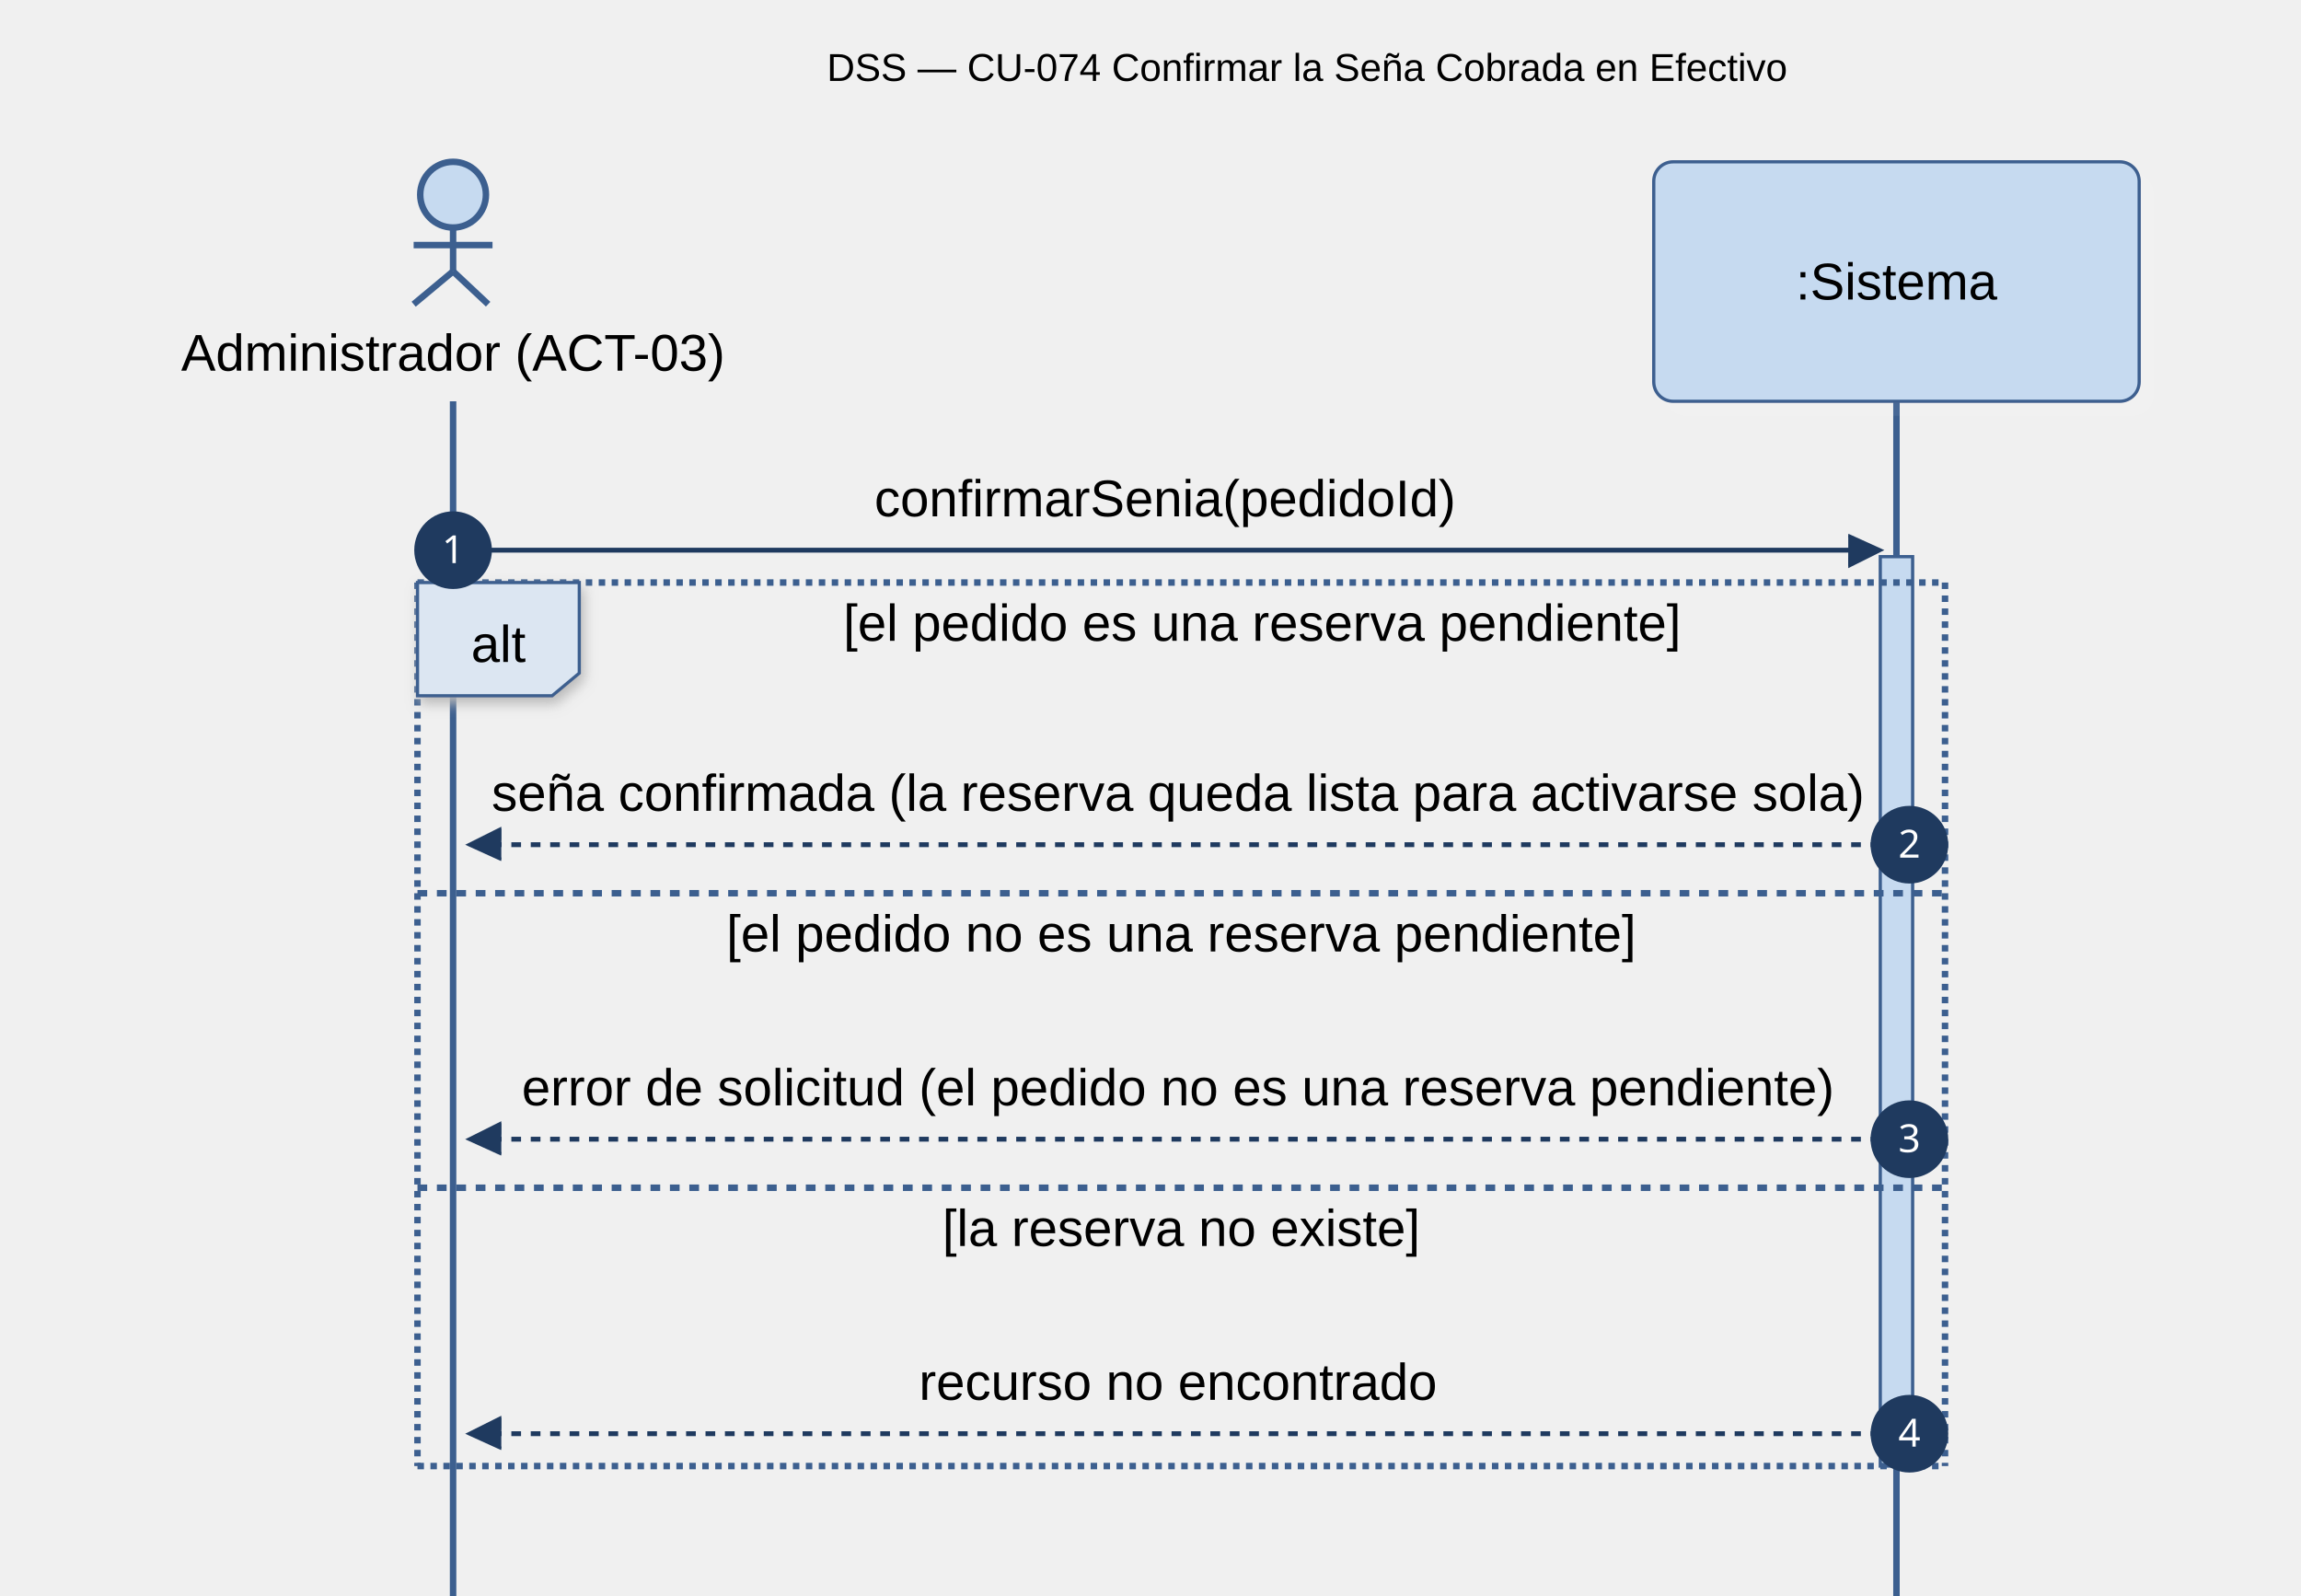
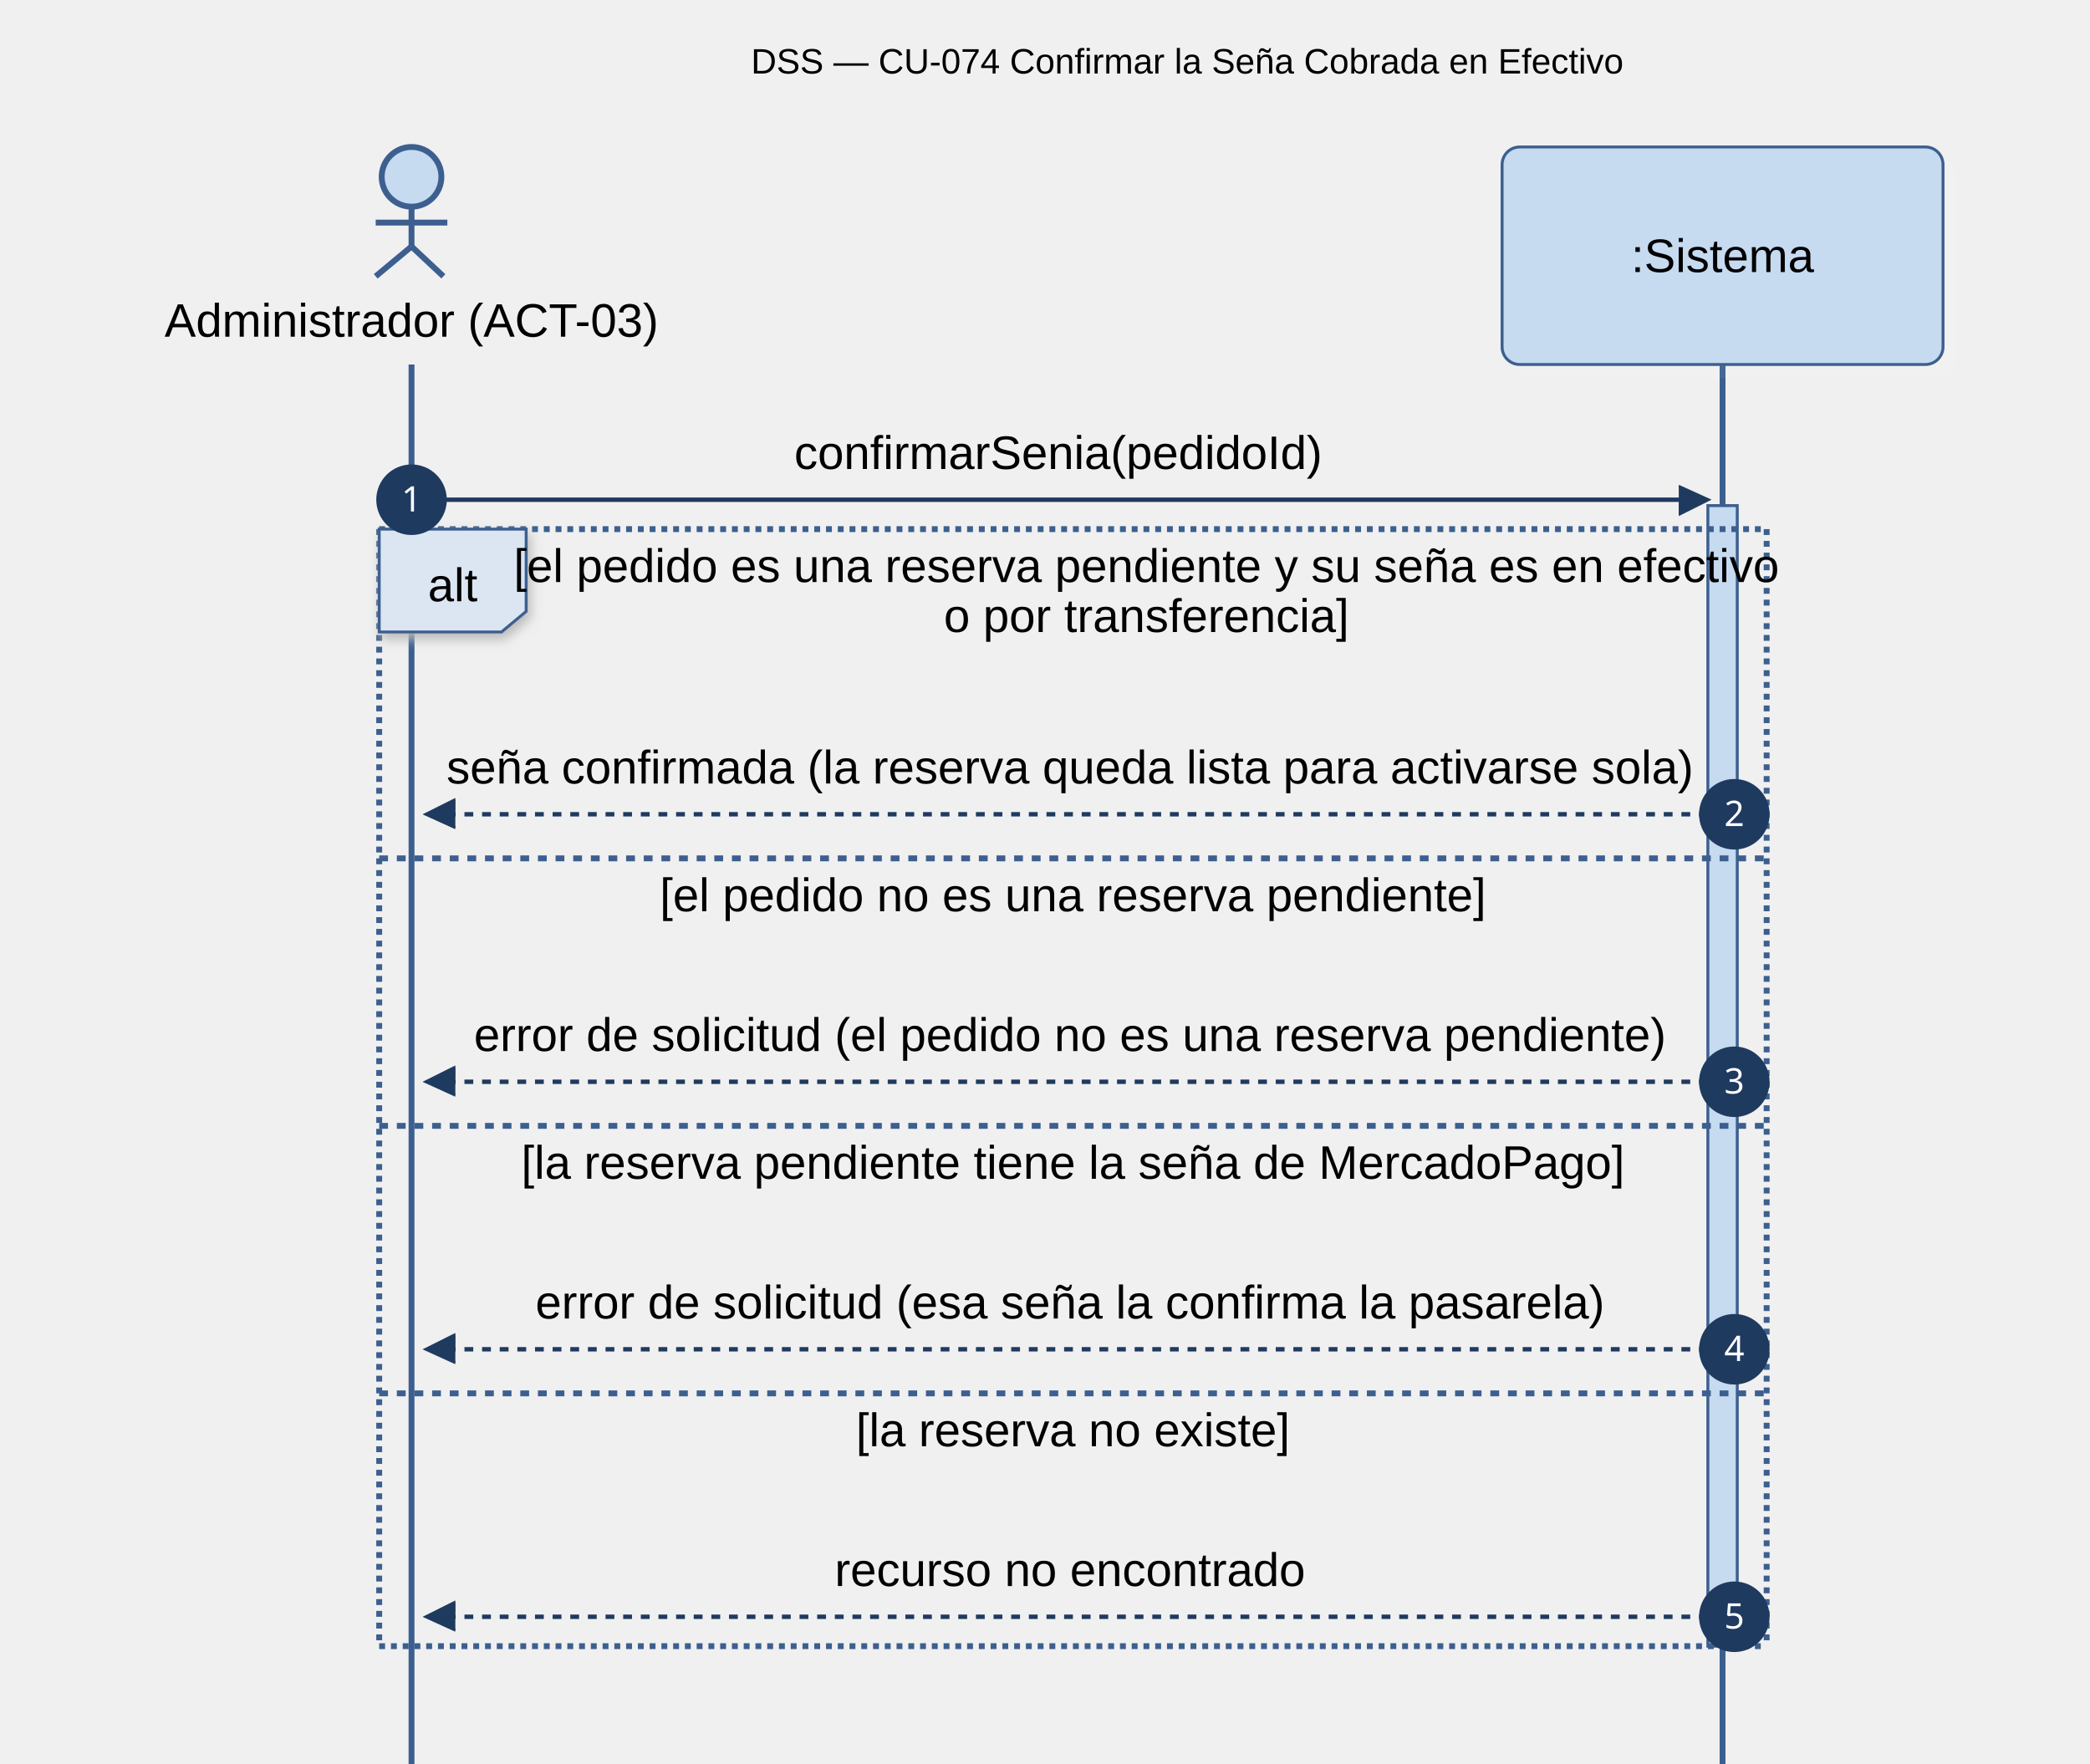
- <svg xmlns="http://www.w3.org/2000/svg" id="my-svg" width="100%" style="max-width: 711px; background-color: white;" viewBox="-50 -50 711 493" role="graphics-document document" aria-roledescription="sequence">
+ <svg xmlns="http://www.w3.org/2000/svg" id="my-svg" width="100%" style="max-width: 711px; background-color: white;" viewBox="-50 -50 711 600" role="graphics-document document" aria-roledescription="sequence">
  <g>
    <line id="actor1" x1="536" y1="74" x2="536" y2="2000" class="actor-line 200" stroke-width="0.5px" stroke="#999" name="SIS" data-et="life-line" data-id="SIS" />
    <g id="root-1" data-look="neo" data-et="participant" data-type="participant" data-id="SIS">
      <rect x="461" y="0" fill="#eaeaea" stroke="#666" width="150" height="74" name="SIS" rx="6" ry="6" class="actor actor-top" data-look="neo" filter="url(#my-svg-drop-shadow)" />
      <text x="536" y="37" dominant-baseline="central" alignment-baseline="central" class="actor actor-box" style="text-anchor: middle; font-size: 16px; font-weight: 400;">
        <tspan x="536" dy="0">:Sistema</tspan>
      </text>
    </g>
  </g>
  <g>
    <line id="actor0" x1="90" y1="74" x2="90" y2="2000" class="actor-line 200" stroke-width="0.5px" stroke="#999" name="ADM" data-et="life-line" data-id="ADM" />
  </g>
  <style>#my-svg{font-family:Arial,Helvetica,sans-serif;font-size:12px;fill:#000000;}@keyframes edge-animation-frame{from{stroke-dashoffset:0;}}@keyframes dash{to{stroke-dashoffset:0;}}#my-svg .edge-animation-slow{stroke-dasharray:9,5!important;stroke-dashoffset:900;animation:dash 50s linear infinite;stroke-linecap:round;}#my-svg .edge-animation-fast{stroke-dasharray:9,5!important;stroke-dashoffset:900;animation:dash 20s linear infinite;stroke-linecap:round;}#my-svg .error-icon{fill:hsl(31.429, 58.333%, 90.882%);}#my-svg .error-text{fill:rgb(9.688, 22.604, 36.812);stroke:rgb(9.688, 22.604, 36.812);}#my-svg .edge-thickness-normal{stroke-width:1px;}#my-svg .edge-thickness-thick{stroke-width:3.5px;}#my-svg .edge-pattern-solid{stroke-dasharray:0;}#my-svg .edge-thickness-invisible{stroke-width:0;fill:none;}#my-svg .edge-pattern-dashed{stroke-dasharray:3;}#my-svg .edge-pattern-dotted{stroke-dasharray:2;}#my-svg .marker{fill:#1F3A5F;stroke:#1F3A5F;}#my-svg .marker.cross{stroke:#1F3A5F;}#my-svg svg{font-family:Arial,Helvetica,sans-serif;font-size:12px;}#my-svg p{margin:0;}#my-svg .actor{stroke:#3C5F8F;fill:#C6DAF0;stroke-width:1;}#my-svg rect.actor.outer-path[data-look="neo"]{filter:drop-shadow( 1px 2px 2px rgba(185,185,185,1));}#my-svg rect.note[data-look="neo"]{stroke:#3C5F8F;fill:#FFFFFF;filter:drop-shadow( 1px 2px 2px rgba(185,185,185,1));}#my-svg text.actor&gt;tspan{fill:#000000;stroke:none;}#my-svg .actor-line{stroke:#3C5F8F;}#my-svg .innerArc{stroke-width:1.5;stroke-dasharray:none;}#my-svg .messageLine0{stroke-width:1.5;stroke-dasharray:none;stroke:#1F3A5F;}#my-svg .messageLine1{stroke-width:1.5;stroke-dasharray:2,2;stroke:#1F3A5F;}#my-svg [id$="-arrowhead"] path{fill:#1F3A5F;stroke:#1F3A5F;}#my-svg .sequenceNumber{fill:#FFFFFF;}#my-svg [id$="-sequencenumber"]{fill:#1F3A5F;}#my-svg [id$="-crosshead"] path{fill:#1F3A5F;stroke:#1F3A5F;}#my-svg .messageText{fill:#000000;stroke:none;}#my-svg .labelBox{stroke:#3C5F8F;fill:#DCE6F2;filter:drop-shadow( 1px 2px 2px rgba(185,185,185,1));}#my-svg .labelText,#my-svg .labelText&gt;tspan{fill:#000000;stroke:none;}#my-svg .loopText,#my-svg .loopText&gt;tspan{fill:#000000;stroke:none;}#my-svg .sectionTitle,#my-svg .sectionTitle&gt;tspan{fill:#000000;stroke:none;}#my-svg .loopLine{stroke-width:2px;stroke-dasharray:2,2;stroke:#3C5F8F;fill:#3C5F8F;}#my-svg .note{stroke:#3C5F8F;fill:#FFFFFF;}#my-svg .noteText,#my-svg .noteText&gt;tspan{fill:#000000;stroke:none;}#my-svg .activation0{fill:#C6DAF0;stroke:#3C5F8F;}#my-svg .activation1{fill:#C6DAF0;stroke:#3C5F8F;}#my-svg .activation2{fill:#C6DAF0;stroke:#3C5F8F;}#my-svg .actorPopupMenu{position:absolute;}#my-svg .actorPopupMenuPanel{position:absolute;fill:#C6DAF0;box-shadow:0px 8px 16px 0px rgba(0,0,0,0.2);filter:drop-shadow(3px 5px 2px rgb(0 0 0 / 0.4));}#my-svg .actor-man circle,#my-svg line{fill:#C6DAF0;stroke-width:2px;}#my-svg g rect.rect{filter:drop-shadow( 1px 2px 2px rgba(185,185,185,1));stroke:#3C5F8F;}#my-svg .node .neo-node{stroke:#3C5F8F;}#my-svg [data-look="neo"].node rect,#my-svg [data-look="neo"].cluster rect,#my-svg [data-look="neo"].node polygon{stroke:url(#my-svg-gradient);filter:drop-shadow( 1px 2px 2px rgba(185,185,185,1));}#my-svg [data-look="neo"].swimlane.cluster rect{filter:none;}#my-svg [data-look="neo"].node path{stroke:url(#my-svg-gradient);stroke-width:1px;}#my-svg [data-look="neo"].node .outer-path{filter:drop-shadow( 1px 2px 2px rgba(185,185,185,1));}#my-svg [data-look="neo"].node .neo-line path{stroke:#3C5F8F;filter:none;}#my-svg [data-look="neo"].node circle{stroke:url(#my-svg-gradient);filter:drop-shadow( 1px 2px 2px rgba(185,185,185,1));}#my-svg [data-look="neo"].node circle .state-start{fill:#000000;}#my-svg [data-look="neo"].icon-shape .icon{fill:url(#my-svg-gradient);filter:drop-shadow( 1px 2px 2px rgba(185,185,185,1));}#my-svg [data-look="neo"].icon-shape .icon-neo path{stroke:url(#my-svg-gradient);filter:drop-shadow( 1px 2px 2px rgba(185,185,185,1));}#my-svg :root{--mermaid-font-family:"trebuchet ms",verdana,arial,sans-serif;}</style>
  <g />
  <defs>
    <symbol id="my-svg-computer" width="24" height="24">
      <path transform="scale(.5)" d="M2 2v13h20v-13h-20zm18 11h-16v-9h16v9zm-10.228 6l.466-1h3.524l.467 1h-4.457zm14.228 3h-24l2-6h2.104l-1.33 4h18.45l-1.297-4h2.073l2 6zm-5-10h-14v-7h14v7z" />
    </symbol>
  </defs>
  <defs>
    <symbol id="my-svg-database" fill-rule="evenodd" clip-rule="evenodd">
      <path transform="scale(.5)" d="M12.258.001l.256.004.255.005.253.008.251.01.249.012.247.015.246.016.242.019.241.02.239.023.236.024.233.027.231.028.229.031.225.032.223.034.22.036.217.038.214.04.211.041.208.043.205.045.201.046.198.048.194.05.191.051.187.053.183.054.18.056.175.057.172.059.168.06.163.061.16.063.155.064.15.066.074.033.073.033.071.034.07.034.069.035.068.035.067.035.066.035.064.036.064.036.062.036.06.036.06.037.058.037.058.037.055.038.055.038.053.038.052.038.051.039.05.039.048.039.047.039.045.04.044.04.043.04.041.04.04.041.039.041.037.041.036.041.034.041.033.042.032.042.03.042.029.042.027.042.026.043.024.043.023.043.021.043.02.043.018.044.017.043.015.044.013.044.012.044.011.045.009.044.007.045.006.045.004.045.002.045.001.045v17l-.001.045-.002.045-.004.045-.006.045-.007.045-.009.044-.011.045-.012.044-.013.044-.015.044-.017.043-.018.044-.02.043-.021.043-.023.043-.024.043-.026.043-.027.042-.029.042-.03.042-.032.042-.033.042-.034.041-.036.041-.037.041-.039.041-.04.041-.041.04-.043.04-.044.04-.045.04-.047.039-.048.039-.05.039-.051.039-.052.038-.053.038-.055.038-.055.038-.058.037-.058.037-.06.037-.06.036-.062.036-.064.036-.064.036-.066.035-.067.035-.068.035-.069.035-.07.034-.071.034-.073.033-.074.033-.15.066-.155.064-.16.063-.163.061-.168.06-.172.059-.175.057-.18.056-.183.054-.187.053-.191.051-.194.05-.198.048-.201.046-.205.045-.208.043-.211.041-.214.04-.217.038-.22.036-.223.034-.225.032-.229.031-.231.028-.233.027-.236.024-.239.023-.241.02-.242.019-.246.016-.247.015-.249.012-.251.01-.253.008-.255.005-.256.004-.258.001-.258-.001-.256-.004-.255-.005-.253-.008-.251-.01-.249-.012-.247-.015-.245-.016-.243-.019-.241-.02-.238-.023-.236-.024-.234-.027-.231-.028-.228-.031-.226-.032-.223-.034-.22-.036-.217-.038-.214-.04-.211-.041-.208-.043-.204-.045-.201-.046-.198-.048-.195-.05-.19-.051-.187-.053-.184-.054-.179-.056-.176-.057-.172-.059-.167-.06-.164-.061-.159-.063-.155-.064-.151-.066-.074-.033-.072-.033-.072-.034-.07-.034-.069-.035-.068-.035-.067-.035-.066-.035-.064-.036-.063-.036-.062-.036-.061-.036-.06-.037-.058-.037-.057-.037-.056-.038-.055-.038-.053-.038-.052-.038-.051-.039-.049-.039-.049-.039-.046-.039-.046-.04-.044-.04-.043-.04-.041-.04-.04-.041-.039-.041-.037-.041-.036-.041-.034-.041-.033-.042-.032-.042-.03-.042-.029-.042-.027-.042-.026-.043-.024-.043-.023-.043-.021-.043-.02-.043-.018-.044-.017-.043-.015-.044-.013-.044-.012-.044-.011-.045-.009-.044-.007-.045-.006-.045-.004-.045-.002-.045-.001-.045v-17l.001-.045.002-.045.004-.045.006-.045.007-.045.009-.044.011-.045.012-.044.013-.044.015-.044.017-.043.018-.044.02-.043.021-.043.023-.043.024-.043.026-.043.027-.042.029-.042.03-.042.032-.042.033-.042.034-.041.036-.041.037-.041.039-.041.04-.041.041-.04.043-.04.044-.04.046-.04.046-.039.049-.039.049-.039.051-.039.052-.038.053-.038.055-.038.056-.038.057-.037.058-.037.06-.037.061-.036.062-.036.063-.036.064-.036.066-.035.067-.035.068-.035.069-.035.07-.034.072-.034.072-.033.074-.033.151-.066.155-.064.159-.063.164-.061.167-.06.172-.059.176-.057.179-.056.184-.054.187-.053.19-.051.195-.05.198-.048.201-.046.204-.045.208-.043.211-.041.214-.04.217-.038.22-.036.223-.034.226-.032.228-.031.231-.028.234-.027.236-.024.238-.023.241-.02.243-.019.245-.016.247-.015.249-.012.251-.01.253-.008.255-.005.256-.004.258-.001.258.001zm-9.258 20.499v.01l.001.021.003.021.004.022.005.021.006.022.007.022.009.023.01.022.011.023.012.023.013.023.015.023.016.024.017.023.018.024.019.024.021.024.022.025.023.024.024.025.052.049.056.05.061.051.066.051.07.051.075.051.079.052.084.052.088.052.092.052.097.052.102.051.105.052.11.052.114.051.119.051.123.051.127.05.131.05.135.05.139.048.144.049.147.047.152.047.155.047.16.045.163.045.167.043.171.043.176.041.178.041.183.039.187.039.19.037.194.035.197.035.202.033.204.031.209.03.212.029.216.027.219.025.222.024.226.021.23.02.233.018.236.016.24.015.243.012.246.01.249.008.253.005.256.004.259.001.26-.001.257-.004.254-.005.25-.008.247-.011.244-.012.241-.014.237-.016.233-.018.231-.021.226-.021.224-.024.22-.026.216-.027.212-.028.21-.031.205-.031.202-.034.198-.034.194-.036.191-.037.187-.039.183-.04.179-.04.175-.042.172-.043.168-.044.163-.045.16-.046.155-.046.152-.047.148-.048.143-.049.139-.049.136-.05.131-.05.126-.05.123-.051.118-.052.114-.051.11-.052.106-.052.101-.052.096-.052.092-.052.088-.053.083-.051.079-.052.074-.052.07-.051.065-.051.06-.051.056-.05.051-.05.023-.024.023-.025.021-.024.02-.024.019-.024.018-.024.017-.024.015-.023.014-.024.013-.023.012-.023.01-.023.01-.022.008-.022.006-.022.006-.022.004-.022.004-.021.001-.021.001-.021v-4.127l-.077.055-.08.053-.083.054-.085.053-.087.052-.09.052-.093.051-.095.05-.097.05-.1.049-.102.049-.105.048-.106.047-.109.047-.111.046-.114.045-.115.045-.118.044-.12.043-.122.042-.124.042-.126.041-.128.04-.13.04-.132.038-.134.038-.135.037-.138.037-.139.035-.142.035-.143.034-.144.033-.147.032-.148.031-.15.03-.151.03-.153.029-.154.027-.156.027-.158.026-.159.025-.161.024-.162.023-.163.022-.165.021-.166.02-.167.019-.169.018-.169.017-.171.016-.173.015-.173.014-.175.013-.175.012-.177.011-.178.01-.179.008-.179.008-.181.006-.182.005-.182.004-.184.003-.184.002h-.37l-.184-.002-.184-.003-.182-.004-.182-.005-.181-.006-.179-.008-.179-.008-.178-.01-.176-.011-.176-.012-.175-.013-.173-.014-.172-.015-.171-.016-.17-.017-.169-.018-.167-.019-.166-.02-.165-.021-.163-.022-.162-.023-.161-.024-.159-.025-.157-.026-.156-.027-.155-.027-.153-.029-.151-.03-.15-.03-.148-.031-.146-.032-.145-.033-.143-.034-.141-.035-.14-.035-.137-.037-.136-.037-.134-.038-.132-.038-.13-.04-.128-.04-.126-.041-.124-.042-.122-.042-.12-.044-.117-.043-.116-.045-.113-.045-.112-.046-.109-.047-.106-.047-.105-.048-.102-.049-.1-.049-.097-.05-.095-.05-.093-.052-.09-.051-.087-.052-.085-.053-.083-.054-.08-.054-.077-.054v4.127zm0-5.654v.011l.001.021.003.021.004.021.005.022.006.022.007.022.009.022.01.022.011.023.012.023.013.023.015.024.016.023.017.024.018.024.019.024.021.024.022.024.023.025.024.024.052.05.056.05.061.05.066.051.07.051.075.052.079.051.084.052.088.052.092.052.097.052.102.052.105.052.11.051.114.051.119.052.123.05.127.051.131.05.135.049.139.049.144.048.147.048.152.047.155.046.16.045.163.045.167.044.171.042.176.042.178.04.183.04.187.038.19.037.194.036.197.034.202.033.204.032.209.03.212.028.216.027.219.025.222.024.226.022.23.02.233.018.236.016.24.014.243.012.246.01.249.008.253.006.256.003.259.001.26-.001.257-.003.254-.006.25-.008.247-.01.244-.012.241-.015.237-.016.233-.018.231-.02.226-.022.224-.024.22-.025.216-.027.212-.029.21-.03.205-.032.202-.033.198-.035.194-.036.191-.037.187-.039.183-.039.179-.041.175-.042.172-.043.168-.044.163-.045.16-.045.155-.047.152-.047.148-.048.143-.048.139-.05.136-.049.131-.05.126-.051.123-.051.118-.051.114-.052.11-.052.106-.052.101-.052.096-.052.092-.052.088-.052.083-.052.079-.052.074-.051.07-.052.065-.051.06-.05.056-.051.051-.049.023-.025.023-.024.021-.025.02-.024.019-.024.018-.024.017-.024.015-.023.014-.023.013-.024.012-.022.01-.023.01-.023.008-.022.006-.022.006-.022.004-.021.004-.022.001-.021.001-.021v-4.139l-.077.054-.08.054-.083.054-.085.052-.087.053-.09.051-.093.051-.095.051-.097.05-.1.049-.102.049-.105.048-.106.047-.109.047-.111.046-.114.045-.115.044-.118.044-.12.044-.122.042-.124.042-.126.041-.128.04-.13.039-.132.039-.134.038-.135.037-.138.036-.139.036-.142.035-.143.033-.144.033-.147.033-.148.031-.15.03-.151.03-.153.028-.154.028-.156.027-.158.026-.159.025-.161.024-.162.023-.163.022-.165.021-.166.02-.167.019-.169.018-.169.017-.171.016-.173.015-.173.014-.175.013-.175.012-.177.011-.178.009-.179.009-.179.007-.181.007-.182.005-.182.004-.184.003-.184.002h-.37l-.184-.002-.184-.003-.182-.004-.182-.005-.181-.007-.179-.007-.179-.009-.178-.009-.176-.011-.176-.012-.175-.013-.173-.014-.172-.015-.171-.016-.17-.017-.169-.018-.167-.019-.166-.02-.165-.021-.163-.022-.162-.023-.161-.024-.159-.025-.157-.026-.156-.027-.155-.028-.153-.028-.151-.03-.15-.03-.148-.031-.146-.033-.145-.033-.143-.033-.141-.035-.14-.036-.137-.036-.136-.037-.134-.038-.132-.039-.13-.039-.128-.04-.126-.041-.124-.042-.122-.043-.12-.043-.117-.044-.116-.044-.113-.046-.112-.046-.109-.046-.106-.047-.105-.048-.102-.049-.1-.049-.097-.05-.095-.051-.093-.051-.09-.051-.087-.053-.085-.052-.083-.054-.08-.054-.077-.054v4.139zm0-5.666v.011l.001.02.003.022.004.021.005.022.006.021.007.022.009.023.01.022.011.023.012.023.013.023.015.023.016.024.017.024.018.023.019.024.021.025.022.024.023.024.024.025.052.05.056.05.061.05.066.051.07.051.075.052.079.051.084.052.088.052.092.052.097.052.102.052.105.051.11.052.114.051.119.051.123.051.127.05.131.05.135.05.139.049.144.048.147.048.152.047.155.046.16.045.163.045.167.043.171.043.176.042.178.04.183.04.187.038.19.037.194.036.197.034.202.033.204.032.209.03.212.028.216.027.219.025.222.024.226.021.23.02.233.018.236.017.24.014.243.012.246.01.249.008.253.006.256.003.259.001.26-.001.257-.003.254-.006.25-.008.247-.01.244-.013.241-.014.237-.016.233-.018.231-.02.226-.022.224-.024.22-.025.216-.027.212-.029.21-.03.205-.032.202-.033.198-.035.194-.036.191-.037.187-.039.183-.039.179-.041.175-.042.172-.043.168-.044.163-.045.16-.045.155-.047.152-.047.148-.048.143-.049.139-.049.136-.049.131-.051.126-.05.123-.051.118-.052.114-.051.11-.052.106-.052.101-.052.096-.052.092-.052.088-.052.083-.052.079-.052.074-.052.07-.051.065-.051.06-.051.056-.05.051-.049.023-.025.023-.025.021-.024.02-.024.019-.024.018-.024.017-.024.015-.023.014-.024.013-.023.012-.023.01-.022.01-.023.008-.022.006-.022.006-.022.004-.022.004-.021.001-.021.001-.021v-4.153l-.077.054-.08.054-.083.053-.085.053-.087.053-.09.051-.093.051-.095.051-.097.05-.1.049-.102.048-.105.048-.106.048-.109.046-.111.046-.114.046-.115.044-.118.044-.12.043-.122.043-.124.042-.126.041-.128.04-.13.039-.132.039-.134.038-.135.037-.138.036-.139.036-.142.034-.143.034-.144.033-.147.032-.148.032-.15.03-.151.03-.153.028-.154.028-.156.027-.158.026-.159.024-.161.024-.162.023-.163.023-.165.021-.166.02-.167.019-.169.018-.169.017-.171.016-.173.015-.173.014-.175.013-.175.012-.177.01-.178.01-.179.009-.179.007-.181.006-.182.006-.182.004-.184.003-.184.001-.185.001-.185-.001-.184-.001-.184-.003-.182-.004-.182-.006-.181-.006-.179-.007-.179-.009-.178-.01-.176-.01-.176-.012-.175-.013-.173-.014-.172-.015-.171-.016-.17-.017-.169-.018-.167-.019-.166-.02-.165-.021-.163-.023-.162-.023-.161-.024-.159-.024-.157-.026-.156-.027-.155-.028-.153-.028-.151-.03-.15-.03-.148-.032-.146-.032-.145-.033-.143-.034-.141-.034-.14-.036-.137-.036-.136-.037-.134-.038-.132-.039-.13-.039-.128-.041-.126-.041-.124-.041-.122-.043-.12-.043-.117-.044-.116-.044-.113-.046-.112-.046-.109-.046-.106-.048-.105-.048-.102-.048-.1-.05-.097-.049-.095-.051-.093-.051-.09-.052-.087-.052-.085-.053-.083-.053-.08-.054-.077-.054v4.153zm8.74-8.179l-.257.004-.254.005-.25.008-.247.011-.244.012-.241.014-.237.016-.233.018-.231.021-.226.022-.224.023-.22.026-.216.027-.212.028-.21.031-.205.032-.202.033-.198.034-.194.036-.191.038-.187.038-.183.04-.179.041-.175.042-.172.043-.168.043-.163.045-.16.046-.155.046-.152.048-.148.048-.143.048-.139.049-.136.05-.131.05-.126.051-.123.051-.118.051-.114.052-.11.052-.106.052-.101.052-.096.052-.092.052-.088.052-.083.052-.079.052-.074.051-.07.052-.065.051-.06.05-.056.05-.051.05-.023.025-.023.024-.021.024-.02.025-.019.024-.018.024-.017.023-.015.024-.014.023-.013.023-.012.023-.01.023-.01.022-.008.022-.006.023-.006.021-.004.022-.004.021-.001.021-.001.021.001.021.001.021.004.021.004.022.006.021.006.023.008.022.01.022.01.023.012.023.013.023.014.023.015.024.017.023.018.024.019.024.02.025.021.024.023.024.023.025.051.05.056.05.06.05.065.051.07.052.074.051.079.052.083.052.088.052.092.052.096.052.101.052.106.052.11.052.114.052.118.051.123.051.126.051.131.05.136.05.139.049.143.048.148.048.152.048.155.046.16.046.163.045.168.043.172.043.175.042.179.041.183.04.187.038.191.038.194.036.198.034.202.033.205.032.21.031.212.028.216.027.22.026.224.023.226.022.231.021.233.018.237.016.241.014.244.012.247.011.25.008.254.005.257.004.26.001.26-.001.257-.004.254-.005.25-.008.247-.011.244-.012.241-.014.237-.016.233-.018.231-.021.226-.022.224-.023.22-.026.216-.027.212-.028.21-.031.205-.032.202-.033.198-.034.194-.036.191-.038.187-.038.183-.04.179-.041.175-.042.172-.043.168-.043.163-.045.16-.046.155-.046.152-.048.148-.048.143-.048.139-.049.136-.05.131-.05.126-.051.123-.051.118-.051.114-.052.11-.052.106-.052.101-.052.096-.052.092-.052.088-.052.083-.052.079-.052.074-.051.07-.052.065-.051.06-.05.056-.05.051-.05.023-.025.023-.024.021-.024.02-.025.019-.024.018-.024.017-.023.015-.024.014-.023.013-.023.012-.023.01-.023.01-.022.008-.022.006-.023.006-.021.004-.022.004-.021.001-.021.001-.021-.001-.021-.001-.021-.004-.021-.004-.022-.006-.021-.006-.023-.008-.022-.01-.022-.01-.023-.012-.023-.013-.023-.014-.023-.015-.024-.017-.023-.018-.024-.019-.024-.02-.025-.021-.024-.023-.024-.023-.025-.051-.05-.056-.05-.06-.05-.065-.051-.07-.052-.074-.051-.079-.052-.083-.052-.088-.052-.092-.052-.096-.052-.101-.052-.106-.052-.11-.052-.114-.052-.118-.051-.123-.051-.126-.051-.131-.05-.136-.05-.139-.049-.143-.048-.148-.048-.152-.048-.155-.046-.16-.046-.163-.045-.168-.043-.172-.043-.175-.042-.179-.041-.183-.04-.187-.038-.191-.038-.194-.036-.198-.034-.202-.033-.205-.032-.21-.031-.212-.028-.216-.027-.22-.026-.224-.023-.226-.022-.231-.021-.233-.018-.237-.016-.241-.014-.244-.012-.247-.011-.25-.008-.254-.005-.257-.004-.26-.001-.26.001z" />
    </symbol>
  </defs>
  <defs>
    <symbol id="my-svg-clock" width="24" height="24">
      <path transform="scale(.5)" d="M12 2c5.514 0 10 4.486 10 10s-4.486 10-10 10-10-4.486-10-10 4.486-10 10-10zm0-2c-6.627 0-12 5.373-12 12s5.373 12 12 12 12-5.373 12-12-5.373-12-12-12zm5.848 12.459c.202.038.202.333.001.372-1.907.361-6.045 1.111-6.547 1.111-.719 0-1.301-.582-1.301-1.301 0-.512.77-5.447 1.125-7.445.034-.192.312-.181.343.014l.985 6.238 5.394 1.011z" />
    </symbol>
  </defs>
  <defs>
    <marker id="my-svg-arrowhead" refX="7.9" refY="5" markerUnits="userSpaceOnUse" markerWidth="12" markerHeight="12" orient="auto-start-reverse">
      <path d="M -1 0 L 10 5 L 0 10 z" />
    </marker>
  </defs>
  <defs>
    <marker id="my-svg-crosshead" markerWidth="15" markerHeight="8" orient="auto" refX="4" refY="4.5">
      <path fill="none" stroke="#000000" stroke-width="1pt" d="M 1,2 L 6,7 M 6,2 L 1,7" style="stroke-dasharray: 0, 0;" />
    </marker>
  </defs>
  <defs>
    <marker id="my-svg-filled-head" refX="15.5" refY="7" markerWidth="20" markerHeight="28" orient="auto">
      <path d="M 18,7 L9,13 L14,7 L9,1 Z" />
    </marker>
  </defs>
  <defs>
    <marker id="my-svg-sequencenumber" refX="15" refY="15" markerWidth="60" markerHeight="40" orient="auto">
      <circle cx="15" cy="15" r="6" />
    </marker>
  </defs>
  <defs>
    <marker id="my-svg-solidTopArrowHead" refX="7.9" refY="7.25" markerUnits="userSpaceOnUse" markerWidth="12" markerHeight="12" orient="auto-start-reverse">
      <path d="M 0 0 L 10 8 L 0 8 z" />
    </marker>
  </defs>
  <defs>
    <marker id="my-svg-solidBottomArrowHead" refX="7.9" refY="0.75" markerUnits="userSpaceOnUse" markerWidth="12" markerHeight="12" orient="auto-start-reverse">
      <path d="M 0 0 L 10 0 L 0 8 z" />
    </marker>
  </defs>
  <defs>
    <marker id="my-svg-stickTopArrowHead" refX="7.5" refY="7" markerUnits="userSpaceOnUse" markerWidth="12" markerHeight="12" orient="auto-start-reverse">
      <path d="M 0 0 L 7 7" stroke="black" stroke-width="1.5" fill="none" />
    </marker>
  </defs>
  <defs>
    <marker id="my-svg-stickBottomArrowHead" refX="7.5" refY="0" markerUnits="userSpaceOnUse" markerWidth="12" markerHeight="12" orient="auto-start-reverse">
      <path d="M 0 7 L 7 0" stroke="black" stroke-width="1.5" fill="none" />
    </marker>
  </defs>
  <defs>
    <filter id="my-svg-drop-shadow" height="130%" width="130%">
      <feDropShadow dx="4" dy="4" stdDeviation="0" flood-opacity="0.06" flood-color="#FFFFFF" />
    </filter>
  </defs>
  <g>
-     <rect x="531" y="122" fill="#EDF2AE" stroke="#666" width="10" height="281" class="activation0" data-look="neo" />
+     <rect x="531" y="122" fill="#EDF2AE" stroke="#666" width="10" height="388" class="activation0" data-look="neo" />
  </g>
-   <g data-et="control-structure" data-id="i9">
+   <g data-et="control-structure" data-id="i11">
    <line x1="79" y1="130" x2="551" y2="130" class="loopLine" />
-     <line x1="551" y1="130" x2="551" y2="403" class="loopLine" />
-     <line x1="79" y1="403" x2="551" y2="403" class="loopLine" />
-     <line x1="79" y1="130" x2="79" y2="403" class="loopLine" />
-     <line x1="79" y1="226" x2="551" y2="226" class="loopLine" style="stroke-dasharray: 3, 3;" />
-     <line x1="79" y1="317" x2="551" y2="317" class="loopLine" style="stroke-dasharray: 3, 3;" />
+     <line x1="551" y1="130" x2="551" y2="510" class="loopLine" />
+     <line x1="79" y1="510" x2="551" y2="510" class="loopLine" />
+     <line x1="79" y1="130" x2="79" y2="510" class="loopLine" />
+     <line x1="79" y1="242" x2="551" y2="242" class="loopLine" style="stroke-dasharray: 3, 3;" />
+     <line x1="79" y1="333" x2="551" y2="333" class="loopLine" style="stroke-dasharray: 3, 3;" />
+     <line x1="79" y1="424" x2="551" y2="424" class="loopLine" style="stroke-dasharray: 3, 3;" />
    <polygon points="79,130 129,130 129,158 120.6,165 79,165" class="labelBox" />
    <text x="104" y="150" text-anchor="middle" dominant-baseline="middle" alignment-baseline="middle" class="labelText" style="font-size: 16px; font-weight: 400;">alt</text>
    <text x="340" y="148" text-anchor="middle" class="loopText" style="font-size: 16px; font-weight: 400;">
-       <tspan x="340">[el pedido es una reserva pendiente]</tspan>
+       <tspan x="340">[el pedido es una reserva pendiente y su seña es en efectivo</tspan>
    </text>
-     <text x="315" y="244" text-anchor="middle" class="sectionTitle" style="font-size: 16px; font-weight: 400;">[el pedido no es una reserva pendiente]</text>
-     <text x="315" y="335" text-anchor="middle" class="sectionTitle" style="font-size: 16px; font-weight: 400;">[la reserva no existe]</text>
+     <text x="340" y="165" text-anchor="middle" class="loopText" style="font-size: 16px; font-weight: 400;">
+       <tspan x="340">o por transferencia]</tspan>
+     </text>
+     <text x="315" y="260" text-anchor="middle" class="sectionTitle" style="font-size: 16px; font-weight: 400;">[el pedido no es una reserva pendiente]</text>
+     <text x="315" y="351" text-anchor="middle" class="sectionTitle" style="font-size: 16px; font-weight: 400;">[la reserva pendiente tiene la seña de MercadoPago]</text>
+     <text x="315" y="442" text-anchor="middle" class="sectionTitle" style="font-size: 16px; font-weight: 400;">[la reserva no existe]</text>
  </g>
  <g class="actor-man actor-top" name="ADM" data-et="participant" data-type="actor" data-id="ADM" style="stroke: rgb(60, 95, 143);">
    <line id="actor-man-torso0" x1="90" y1="20.308" x2="90" y2="33.846" />
    <line id="actor-man-arms0" x1="77.815" y1="25.723" x2="102.185" y2="25.723" />
    <line x1="77.815" y1="44" x2="90" y2="33.846" />
    <line x1="90" y1="33.846" x2="100.831" y2="44" />
    <circle cx="90" cy="10.154" r="10.154" width="180" height="74" />
    <text x="90" y="59" dominant-baseline="central" alignment-baseline="central" class="actor actor-man" style="text-anchor: middle; font-size: 16px; font-weight: 400;">
      <tspan x="90" dy="0">Administrador (ACT-03)</tspan>
    </text>
  </g>
  <text x="310" y="89" text-anchor="middle" dominant-baseline="middle" alignment-baseline="middle" class="messageText" dy="1em" style="font-size: 16px; font-weight: 400;">confirmarSenia(pedidoId)</text>
  <line x1="97" y1="120" x2="529" y2="120" class="messageLine0" data-et="message" data-id="i1" data-from="ADM" data-to="SIS" stroke-width="2" stroke="none" marker-end="url(#my-svg-arrowhead)" style="fill: none;" />
  <line x1="90" y1="120" x2="90" y2="120" stroke-width="0" marker-start="url(#my-svg-sequencenumber)" />
  <text x="90" y="124" font-family="sans-serif" font-size="12px" text-anchor="middle" class="sequenceNumber">1</text>
-   <text x="314" y="180" text-anchor="middle" dominant-baseline="middle" alignment-baseline="middle" class="messageText" dy="1em" style="font-size: 16px; font-weight: 400;">seña confirmada (la reserva queda lista para activarse sola)</text>
-   <line x1="537" y1="211" x2="97" y2="211" class="messageLine1" data-et="message" data-id="i4" data-from="SIS" data-to="ADM" stroke-width="2" stroke="none" marker-end="url(#my-svg-arrowhead)" style="stroke-dasharray: 3, 3; fill: none;" />
-   <line x1="540" y1="211" x2="540" y2="211" stroke-width="0" marker-start="url(#my-svg-sequencenumber)" />
-   <text x="540" y="215" font-family="sans-serif" font-size="12px" text-anchor="middle" class="sequenceNumber">2</text>
-   <text x="314" y="271" text-anchor="middle" dominant-baseline="middle" alignment-baseline="middle" class="messageText" dy="1em" style="font-size: 16px; font-weight: 400;">error de solicitud (el pedido no es una reserva pendiente)</text>
-   <line x1="537" y1="302" x2="97" y2="302" class="messageLine1" data-et="message" data-id="i6" data-from="SIS" data-to="ADM" stroke-width="2" stroke="none" marker-end="url(#my-svg-arrowhead)" style="stroke-dasharray: 3, 3; fill: none;" />
-   <line x1="540" y1="302" x2="540" y2="302" stroke-width="0" marker-start="url(#my-svg-sequencenumber)" />
-   <text x="540" y="306" font-family="sans-serif" font-size="12px" text-anchor="middle" class="sequenceNumber">3</text>
-   <text x="314" y="362" text-anchor="middle" dominant-baseline="middle" alignment-baseline="middle" class="messageText" dy="1em" style="font-size: 16px; font-weight: 400;">recurso no encontrado</text>
-   <line x1="537" y1="393" x2="97" y2="393" class="messageLine1" data-et="message" data-id="i8" data-from="SIS" data-to="ADM" stroke-width="2" stroke="none" marker-end="url(#my-svg-arrowhead)" style="stroke-dasharray: 3, 3; fill: none;" />
-   <line x1="540" y1="393" x2="540" y2="393" stroke-width="0" marker-start="url(#my-svg-sequencenumber)" />
-   <text x="540" y="397" font-family="sans-serif" font-size="12px" text-anchor="middle" class="sequenceNumber">4</text>
+   <text x="314" y="196" text-anchor="middle" dominant-baseline="middle" alignment-baseline="middle" class="messageText" dy="1em" style="font-size: 16px; font-weight: 400;">seña confirmada (la reserva queda lista para activarse sola)</text>
+   <line x1="537" y1="227" x2="97" y2="227" class="messageLine1" data-et="message" data-id="i4" data-from="SIS" data-to="ADM" stroke-width="2" stroke="none" marker-end="url(#my-svg-arrowhead)" style="stroke-dasharray: 3, 3; fill: none;" />
+   <line x1="540" y1="227" x2="540" y2="227" stroke-width="0" marker-start="url(#my-svg-sequencenumber)" />
+   <text x="540" y="231" font-family="sans-serif" font-size="12px" text-anchor="middle" class="sequenceNumber">2</text>
+   <text x="314" y="287" text-anchor="middle" dominant-baseline="middle" alignment-baseline="middle" class="messageText" dy="1em" style="font-size: 16px; font-weight: 400;">error de solicitud (el pedido no es una reserva pendiente)</text>
+   <line x1="537" y1="318" x2="97" y2="318" class="messageLine1" data-et="message" data-id="i6" data-from="SIS" data-to="ADM" stroke-width="2" stroke="none" marker-end="url(#my-svg-arrowhead)" style="stroke-dasharray: 3, 3; fill: none;" />
+   <line x1="540" y1="318" x2="540" y2="318" stroke-width="0" marker-start="url(#my-svg-sequencenumber)" />
+   <text x="540" y="322" font-family="sans-serif" font-size="12px" text-anchor="middle" class="sequenceNumber">3</text>
+   <text x="314" y="378" text-anchor="middle" dominant-baseline="middle" alignment-baseline="middle" class="messageText" dy="1em" style="font-size: 16px; font-weight: 400;">error de solicitud (esa seña la confirma la pasarela)</text>
+   <line x1="537" y1="409" x2="97" y2="409" class="messageLine1" data-et="message" data-id="i8" data-from="SIS" data-to="ADM" stroke-width="2" stroke="none" marker-end="url(#my-svg-arrowhead)" style="stroke-dasharray: 3, 3; fill: none;" />
+   <line x1="540" y1="409" x2="540" y2="409" stroke-width="0" marker-start="url(#my-svg-sequencenumber)" />
+   <text x="540" y="413" font-family="sans-serif" font-size="12px" text-anchor="middle" class="sequenceNumber">4</text>
+   <text x="314" y="469" text-anchor="middle" dominant-baseline="middle" alignment-baseline="middle" class="messageText" dy="1em" style="font-size: 16px; font-weight: 400;">recurso no encontrado</text>
+   <line x1="537" y1="500" x2="97" y2="500" class="messageLine1" data-et="message" data-id="i10" data-from="SIS" data-to="ADM" stroke-width="2" stroke="none" marker-end="url(#my-svg-arrowhead)" style="stroke-dasharray: 3, 3; fill: none;" />
+   <line x1="540" y1="500" x2="540" y2="500" stroke-width="0" marker-start="url(#my-svg-sequencenumber)" />
+   <text x="540" y="504" font-family="sans-serif" font-size="12px" text-anchor="middle" class="sequenceNumber">5</text>
  <text x="205.5" y="-25">DSS — CU-074 Confirmar la Seña Cobrada en Efectivo</text>
</svg>
